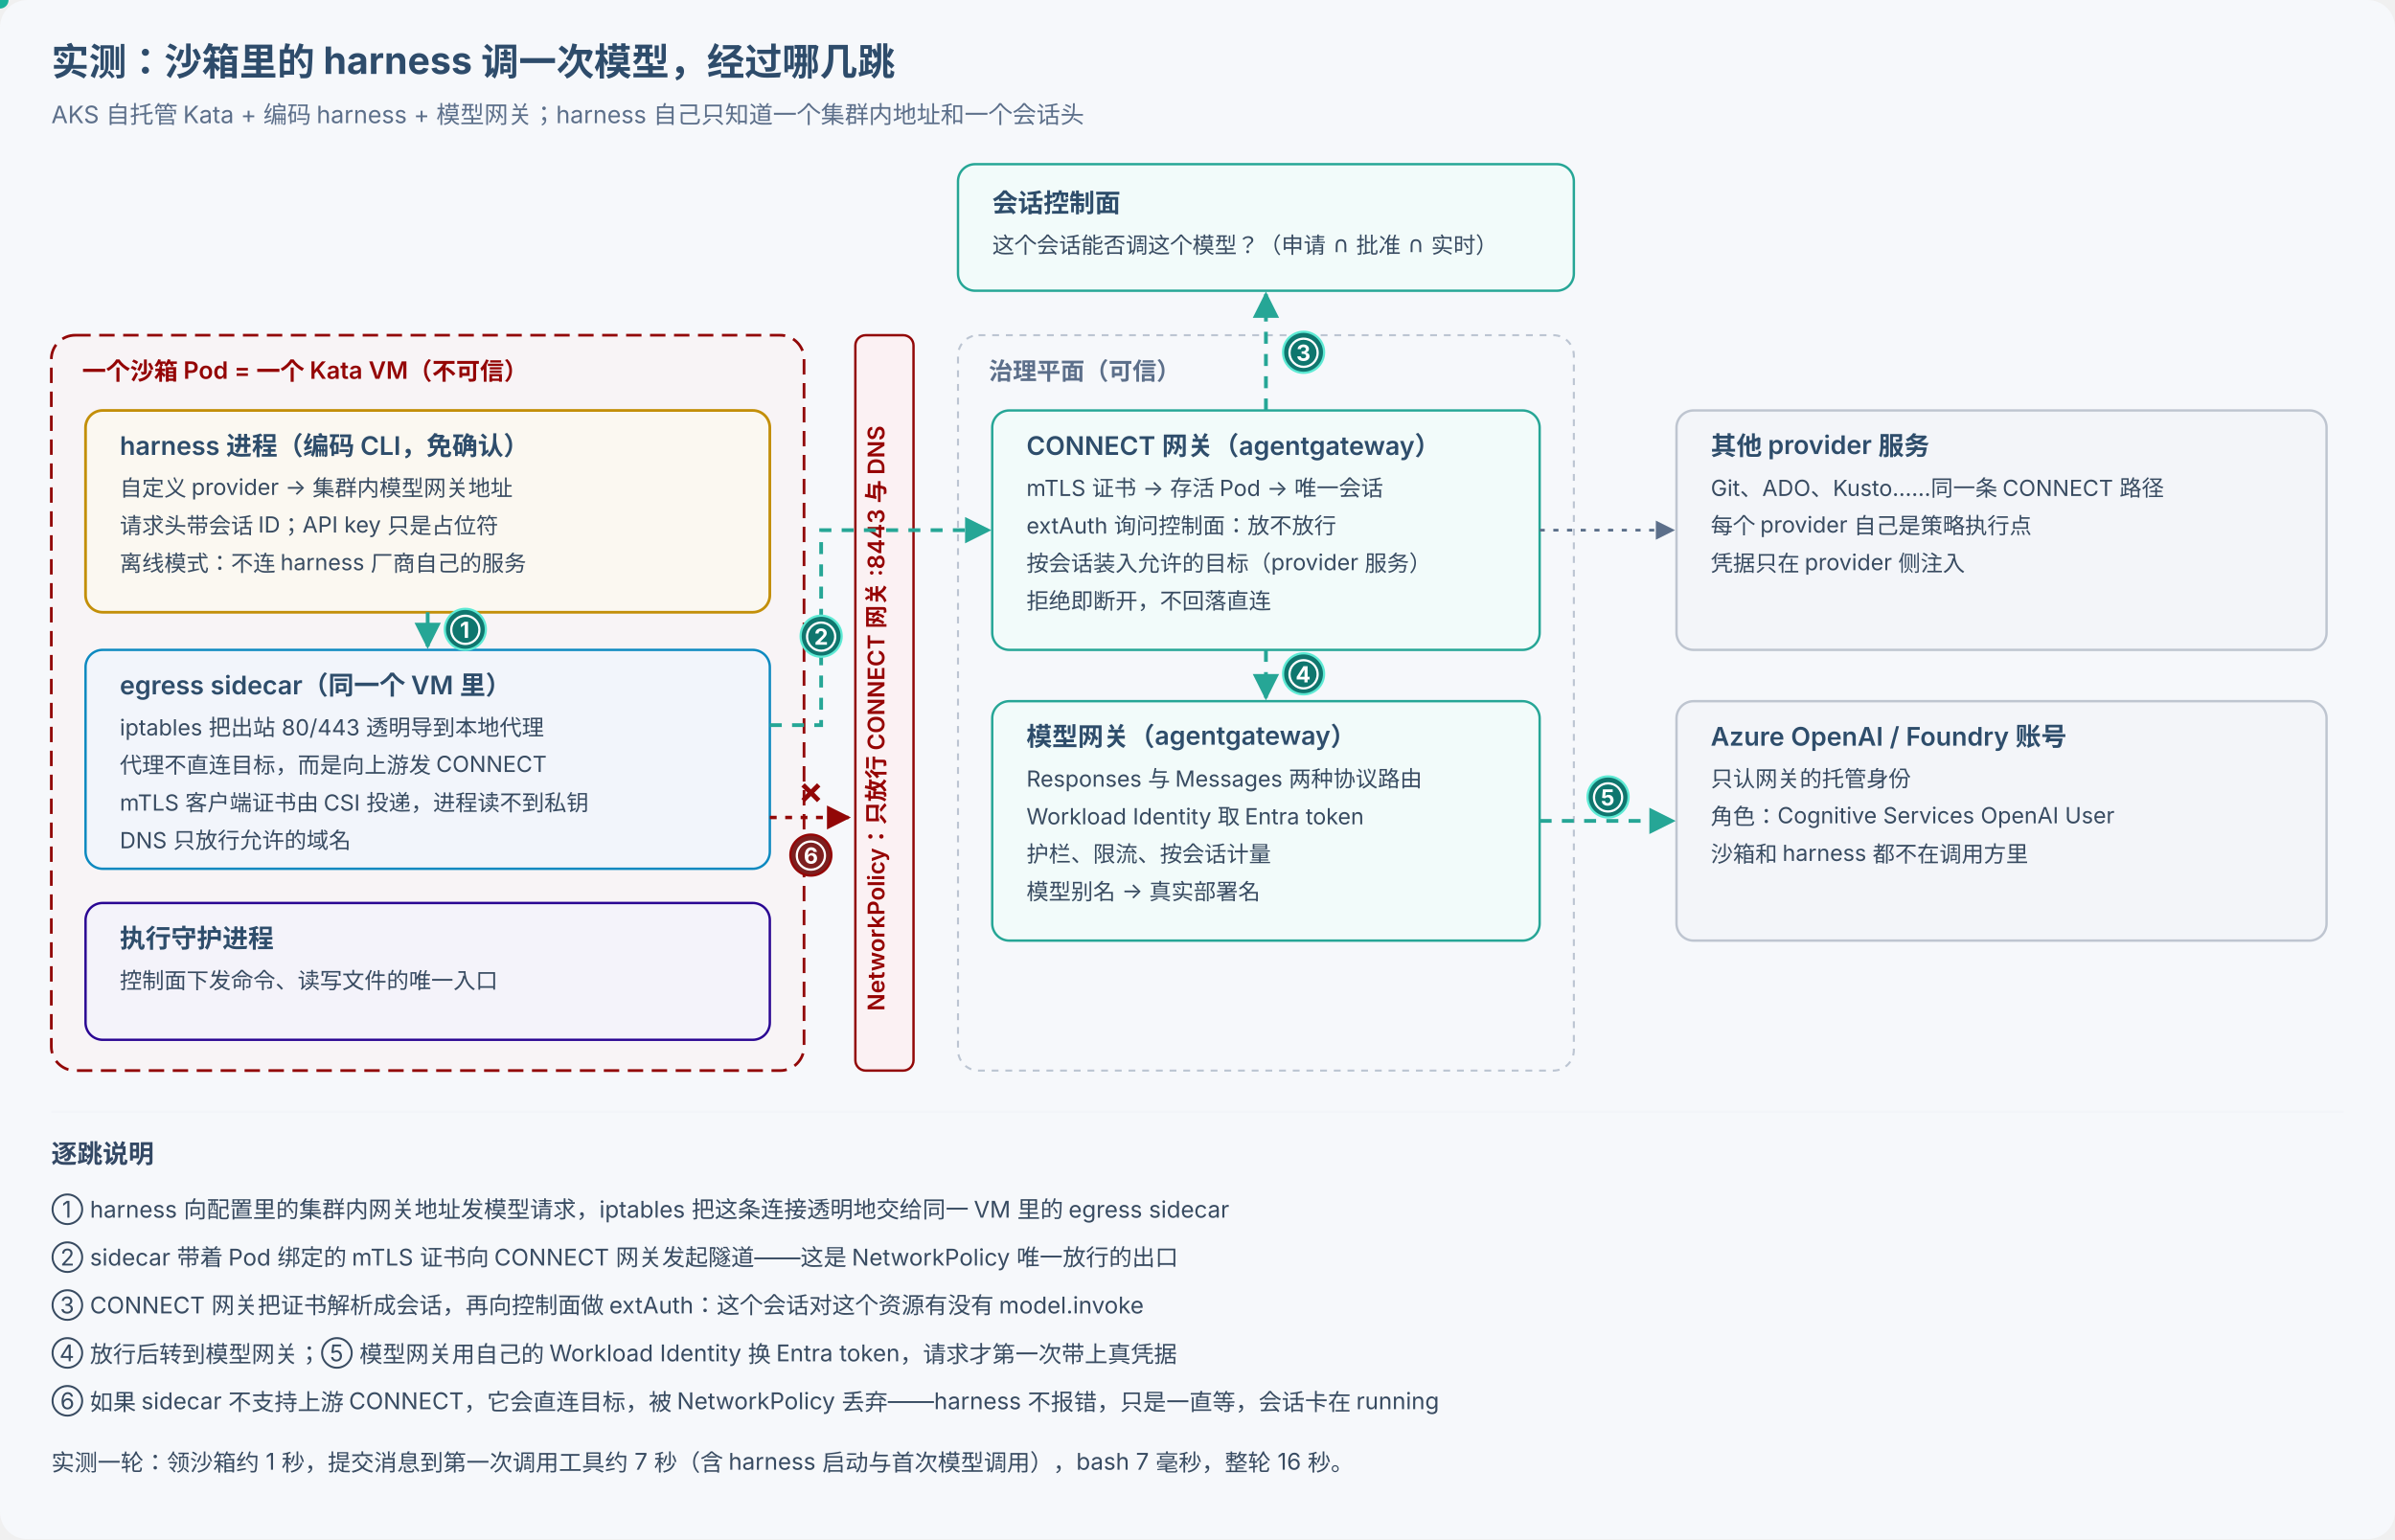
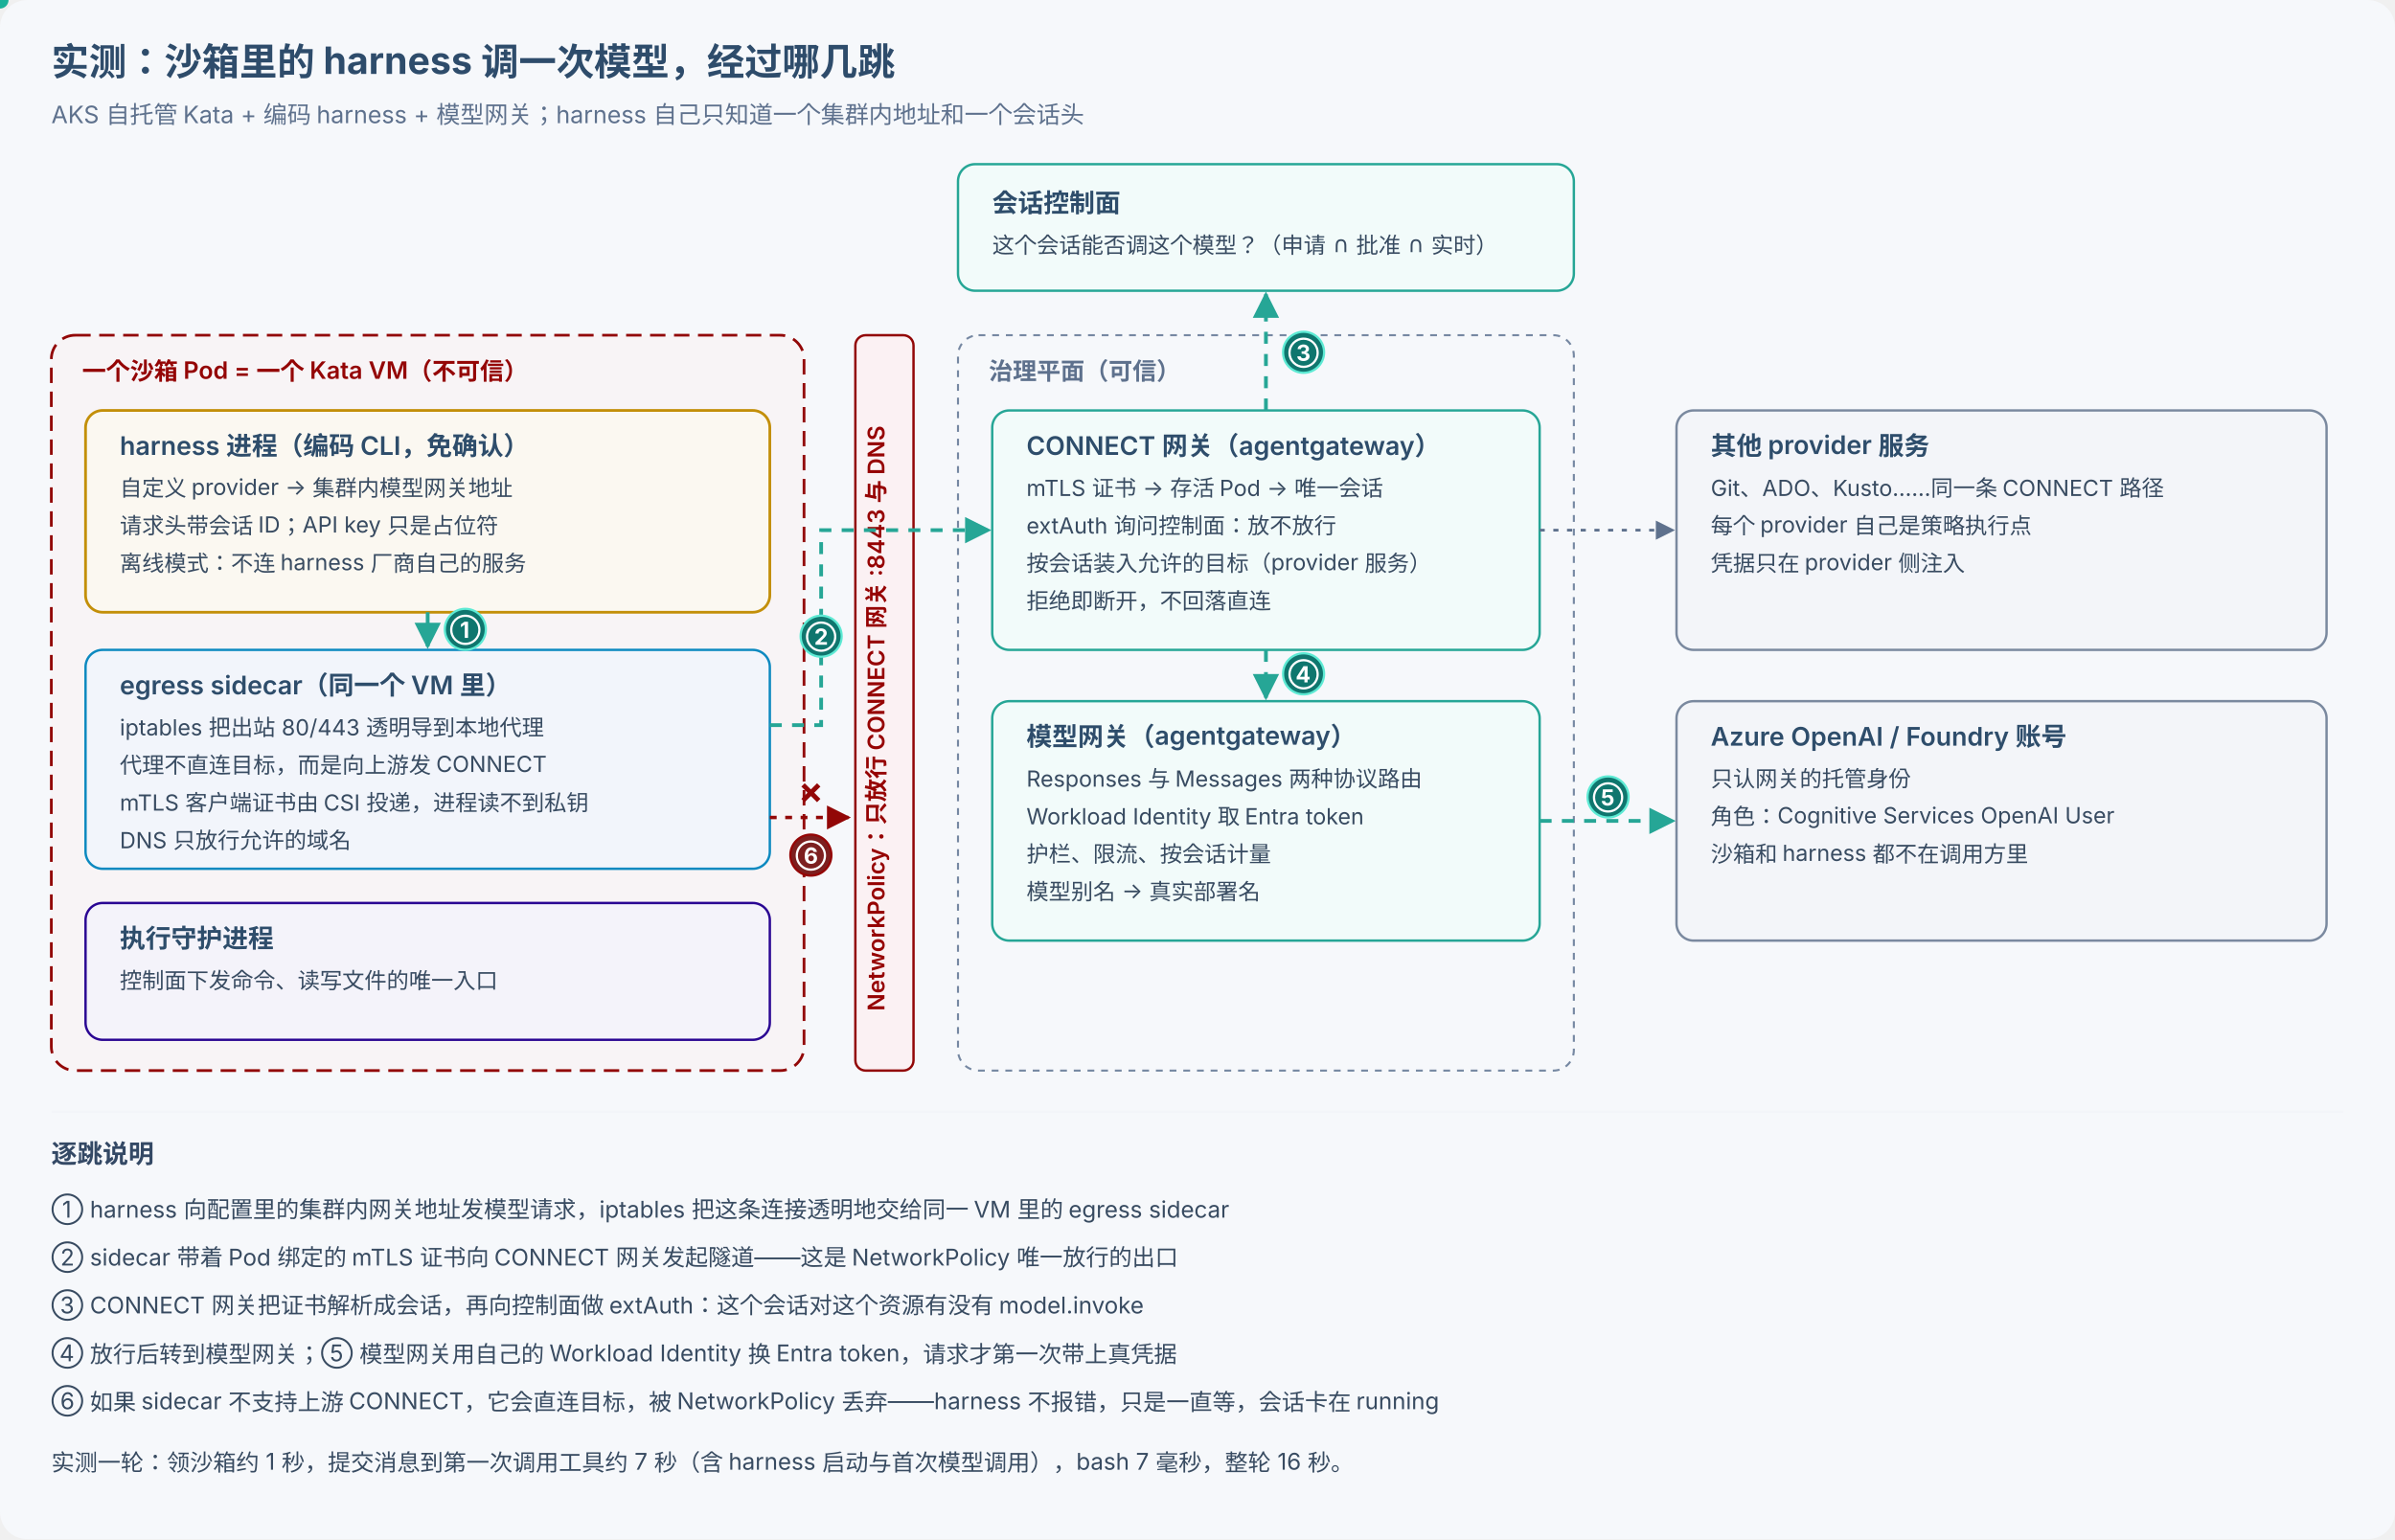
<svg xmlns="http://www.w3.org/2000/svg" viewBox="0 0 1400 900" width="1400" height="900" font-family="-apple-system, 'PingFang SC', 'Microsoft YaHei', 'Segoe UI', sans-serif">
  <defs>
    <marker id="arr" viewBox="0 0 10 10" refX="9" refY="5" markerWidth="7" markerHeight="7" orient="auto-start-reverse">
      <path d="M0,0 L10,5 L0,10 z" fill="#26a696" />
    </marker>
    <marker id="arrR" viewBox="0 0 10 10" refX="9" refY="5" markerWidth="7" markerHeight="7" orient="auto-start-reverse">
      <path d="M0,0 L10,5 L0,10 z" fill="#920707" />
    </marker>
    <marker id="arrG" viewBox="0 0 10 10" refX="9" refY="5" markerWidth="7" markerHeight="7" orient="auto-start-reverse">
-       <path d="M0,0 L10,5 L0,10 z" fill="#5c6f8a" />
+       <path d="M0,0 L10,5 L0,10 z" fill="#5e718d" />
    </marker>
    <style>
      .bg { fill: #f6f8fb; }
      .title { fill: #2e4c6b; font-size: 22px; font-weight: 700; }
-       .sub { fill: #5c6f8a; font-size: 14px; }
+       .sub { fill: #5e718d; font-size: 14px; }
      .vm { fill: #f8f4f6; stroke: #920707; stroke-width: 1.6; stroke-dasharray: 9 5; }
-       .zone { fill: #f6f8fb; stroke: #bcc5d2; stroke-width: 1.2; stroke-dasharray: 4 4; }
+       .zone { fill: #f6f8fb; stroke: #7688a2; stroke-width: 1.2; stroke-dasharray: 4 4; }
      .zl { font-size: 14px; font-weight: 600; }
      .card { fill: #f2f5fb; stroke: #0c89c0; stroke-width: 1.4; }
      .cardT { fill: #f2fbfa; stroke: #26a696; stroke-width: 1.4; }
      .cardW { fill: #fbf8f1; stroke: #c38f09; stroke-width: 1.6; }
      .cardV { fill: #f4f3fa; stroke: #2a0693; stroke-width: 1.4; }
-       .ext { fill: #f3f5f9; stroke: #bec5d0; stroke-width: 1.4; }
+       .ext { fill: #f3f5f9; stroke: #7a899f; stroke-width: 1.4; }
      .wall { fill: #fbf1f3; stroke: #920707; stroke-width: 1.4; }
      .h { fill: #2e4d6b; font-size: 15px; font-weight: 600; }
      .t { fill: #384b61; font-size: 13px; }
      .tr { fill: #960303; font-size: 13px; }
      .flow { fill: none; stroke: #26a696; stroke-width: 2.2; stroke-dasharray: 7 6; animation: dash 1.2s linear infinite; }
      .flowR { fill: none; stroke: #920707; stroke-width: 2; stroke-dasharray: 4 5; }
-       .flowG { fill: none; stroke: #5c6f8a; stroke-width: 1.6; stroke-dasharray: 3 5; }
+       .flowG { fill: none; stroke: #5e718d; stroke-width: 1.6; stroke-dasharray: 3 5; }
      .badge { fill: #0f766e; stroke: #5eead4; stroke-width: 1.3; }
      .bn { fill:#ffffff; font-size: 13px; font-weight: 700; text-anchor: middle; }
      .lg { fill: #384b61; font-size: 13.5px; }
      .lgh { fill: #344965; font-size: 15px; font-weight: 600; }
      @keyframes dash { to { stroke-dashoffset: -26; } }
    </style>
  </defs>
  <rect class="bg" width="1400" height="900" rx="16" />
  <text class="title" x="30" y="44">实测：沙箱里的 harness 调一次模型，经过哪几跳</text>
  <text class="sub" x="30" y="72">AKS 自托管 Kata + 编码 harness + 模型网关；harness 自己只知道一个集群内地址和一个会话头</text>
  <rect class="cardT" x="560" y="96" width="360" height="74" rx="10" />
  <text class="h" x="580" y="124">会话控制面</text>
  <text class="t" x="580" y="148">这个会话能否调这个模型？（申请 ∩ 批准 ∩ 实时）</text>
  <rect class="vm" x="30" y="196" width="440" height="430" rx="14" />
  <text class="zl" x="48" y="222" fill="#940505">一个沙箱 Pod = 一个 Kata VM（不可信）</text>
  <rect class="cardW" x="50" y="240" width="400" height="118" rx="10" />
  <text class="h" x="70" y="266">harness 进程（编码 CLI，免确认）</text>
  <text class="t" x="70" y="290">自定义 provider → 集群内模型网关地址</text>
  <text class="t" x="70" y="312">请求头带会话 ID；API key 只是占位符</text>
  <text class="t" x="70" y="334">离线模式：不连 harness 厂商自己的服务</text>
  <rect class="card" x="50" y="380" width="400" height="128" rx="10" />
  <text class="h" x="70" y="406">egress sidecar（同一个 VM 里）</text>
  <text class="t" x="70" y="430">iptables 把出站 80/443 透明导到本地代理</text>
  <text class="t" x="70" y="452">代理不直连目标，而是向上游发 CONNECT</text>
  <text class="t" x="70" y="474">mTLS 客户端证书由 CSI 投递，进程读不到私钥</text>
  <text class="t" x="70" y="496">DNS 只放行允许的域名</text>
  <rect class="cardV" x="50" y="528" width="400" height="80" rx="10" />
  <text class="h" x="70" y="554">执行守护进程</text>
  <text class="t" x="70" y="578">控制面下发命令、读写文件的唯一入口</text>
  <rect class="wall" x="500" y="196" width="34" height="430" rx="6" />
  <text x="517" y="420" fill="#960303" font-size="13.5" font-weight="600" text-anchor="middle" transform="rotate(-90 517 420)">NetworkPolicy：只放行 CONNECT 网关 :8443 与 DNS</text>
  <rect class="zone" x="560" y="196" width="360" height="430" rx="12" />
-   <text class="zl" x="578" y="222" fill="#5c6f8a">治理平面（可信）</text>
+   <text class="zl" x="578" y="222" fill="#5e718d">治理平面（可信）</text>
  <rect class="cardT" x="580" y="240" width="320" height="140" rx="10" />
  <text class="h" x="600" y="266">CONNECT 网关（agentgateway）</text>
  <text class="t" x="600" y="290">mTLS 证书 → 存活 Pod → 唯一会话</text>
  <text class="t" x="600" y="312">extAuth 询问控制面：放不放行</text>
  <text class="t" x="600" y="334">按会话装入允许的目标（provider 服务）</text>
  <text class="t" x="600" y="356">拒绝即断开，不回落直连</text>
  <rect class="cardT" x="580" y="410" width="320" height="140" rx="10" />
  <text class="h" x="600" y="436">模型网关（agentgateway）</text>
  <text class="t" x="600" y="460">Responses 与 Messages 两种协议路由</text>
  <text class="t" x="600" y="482">Workload Identity 取 Entra token</text>
  <text class="t" x="600" y="504">护栏、限流、按会话计量</text>
  <text class="t" x="600" y="526">模型别名 → 真实部署名</text>
  <rect class="ext" x="980" y="410" width="380" height="140" rx="10" />
  <text class="h" x="1000" y="436">Azure OpenAI / Foundry 账号</text>
  <text class="t" x="1000" y="460">只认网关的托管身份</text>
  <text class="t" x="1000" y="482">角色：Cognitive Services OpenAI User</text>
  <text class="t" x="1000" y="504">沙箱和 harness 都不在调用方里</text>
  <rect class="ext" x="980" y="240" width="380" height="140" rx="10" />
  <text class="h" x="1000" y="266">其他 provider 服务</text>
  <text class="t" x="1000" y="290">Git、ADO、Kusto……同一条 CONNECT 路径</text>
  <text class="t" x="1000" y="312">每个 provider 自己是策略执行点</text>
  <text class="t" x="1000" y="334">凭据只在 provider 侧注入</text>
  <path class="flow" d="M250,358 V378" marker-end="url(#arr)" />
  <path class="flow" d="M450,424 H480 V310 H578" marker-end="url(#arr)" />
  <path class="flow" d="M740,240 V172" marker-end="url(#arr)" />
  <path class="flow" d="M740,380 V408" marker-end="url(#arr)" />
  <path class="flow" d="M900,480 H978" marker-end="url(#arr)" />
  <path class="flowG" d="M900,310 H978" marker-end="url(#arrG)" />
  <path class="flowR" d="M450,478 H496" marker-end="url(#arrR)" />
  <text x="474" y="470" fill="#920707" font-size="20" font-weight="700" text-anchor="middle">✗</text>
  <circle cx="0" cy="0" r="5" fill="#1bb199">
    <animateMotion dur="5s" repeatCount="indefinite" path="M250,358 V378 M450,424 H480 V310 H740 V480 H978" />
  </circle>
  <circle class="badge" cx="272" cy="368" r="12" />
  <text class="bn" x="272" y="373">①</text>
  <circle class="badge" cx="480" cy="372" r="12" />
  <text class="bn" x="480" y="377">②</text>
  <circle class="badge" cx="762" cy="206" r="12" />
  <text class="bn" x="762" y="211">③</text>
  <circle class="badge" cx="762" cy="394" r="12" />
  <text class="bn" x="762" y="399">④</text>
  <circle class="badge" cx="940" cy="466" r="12" />
  <text class="bn" x="940" y="471">⑤</text>
  <circle class="badge" cx="474" cy="500" r="12" style="fill:#7d1f1f;stroke:#940505" />
  <text class="bn" x="474" y="505">⑥</text>
  <line x1="30" y1="650" x2="1370" y2="650" stroke="#f3f5f9" stroke-width="1.4" />
  <text class="lgh" x="30" y="680">逐跳说明</text>
  <text class="lg" x="30" y="712">① harness 向配置里的集群内网关地址发模型请求，iptables 把这条连接透明地交给同一 VM 里的 egress sidecar</text>
  <text class="lg" x="30" y="740">② sidecar 带着 Pod 绑定的 mTLS 证书向 CONNECT 网关发起隧道——这是 NetworkPolicy 唯一放行的出口</text>
  <text class="lg" x="30" y="768">③ CONNECT 网关把证书解析成会话，再向控制面做 extAuth：这个会话对这个资源有没有 model.invoke</text>
  <text class="lg" x="30" y="796">④ 放行后转到模型网关；⑤ 模型网关用自己的 Workload Identity 换 Entra token，请求才第一次带上真凭据</text>
  <text class="lg" x="30" y="824" fill="#960303">⑥ 如果 sidecar 不支持上游 CONNECT，它会直连目标，被 NetworkPolicy 丢弃——harness 不报错，只是一直等，会话卡在 running</text>
  <text class="lg" x="30" y="860">实测一轮：领沙箱约 1 秒，提交消息到第一次调用工具约 7 秒（含 harness 启动与首次模型调用），bash 7 毫秒，整轮 16 秒。</text>
</svg>
